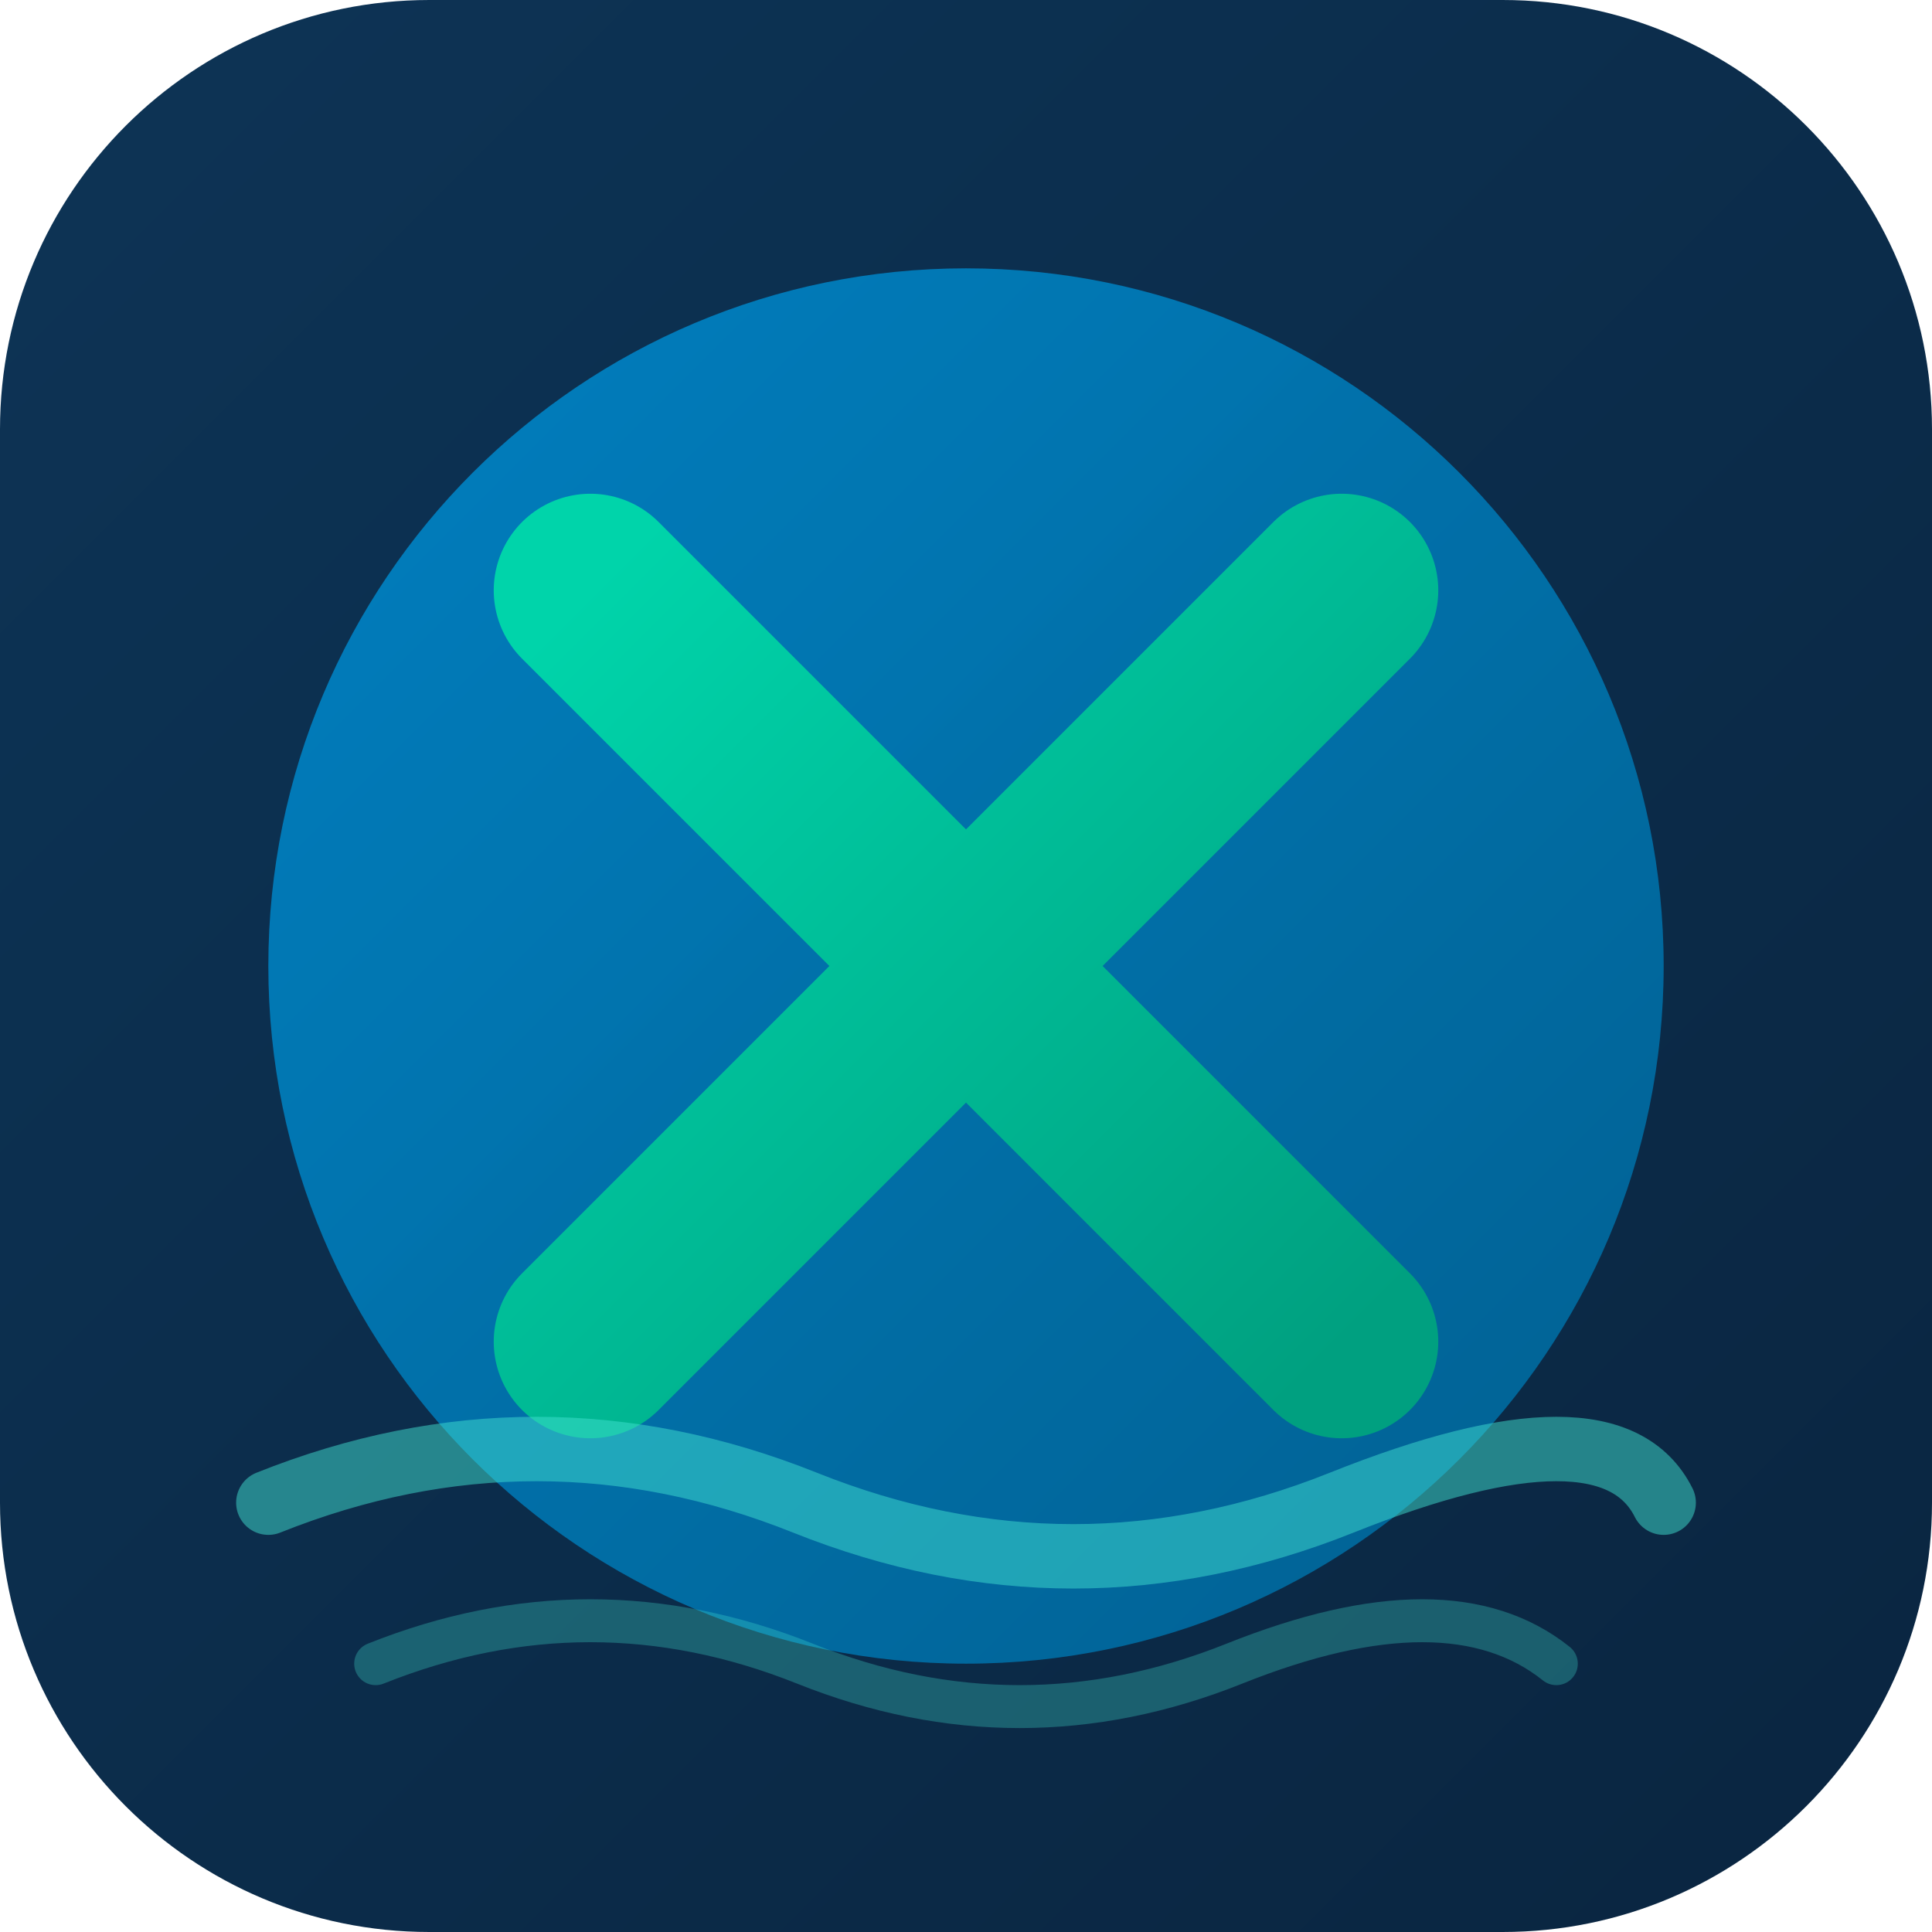
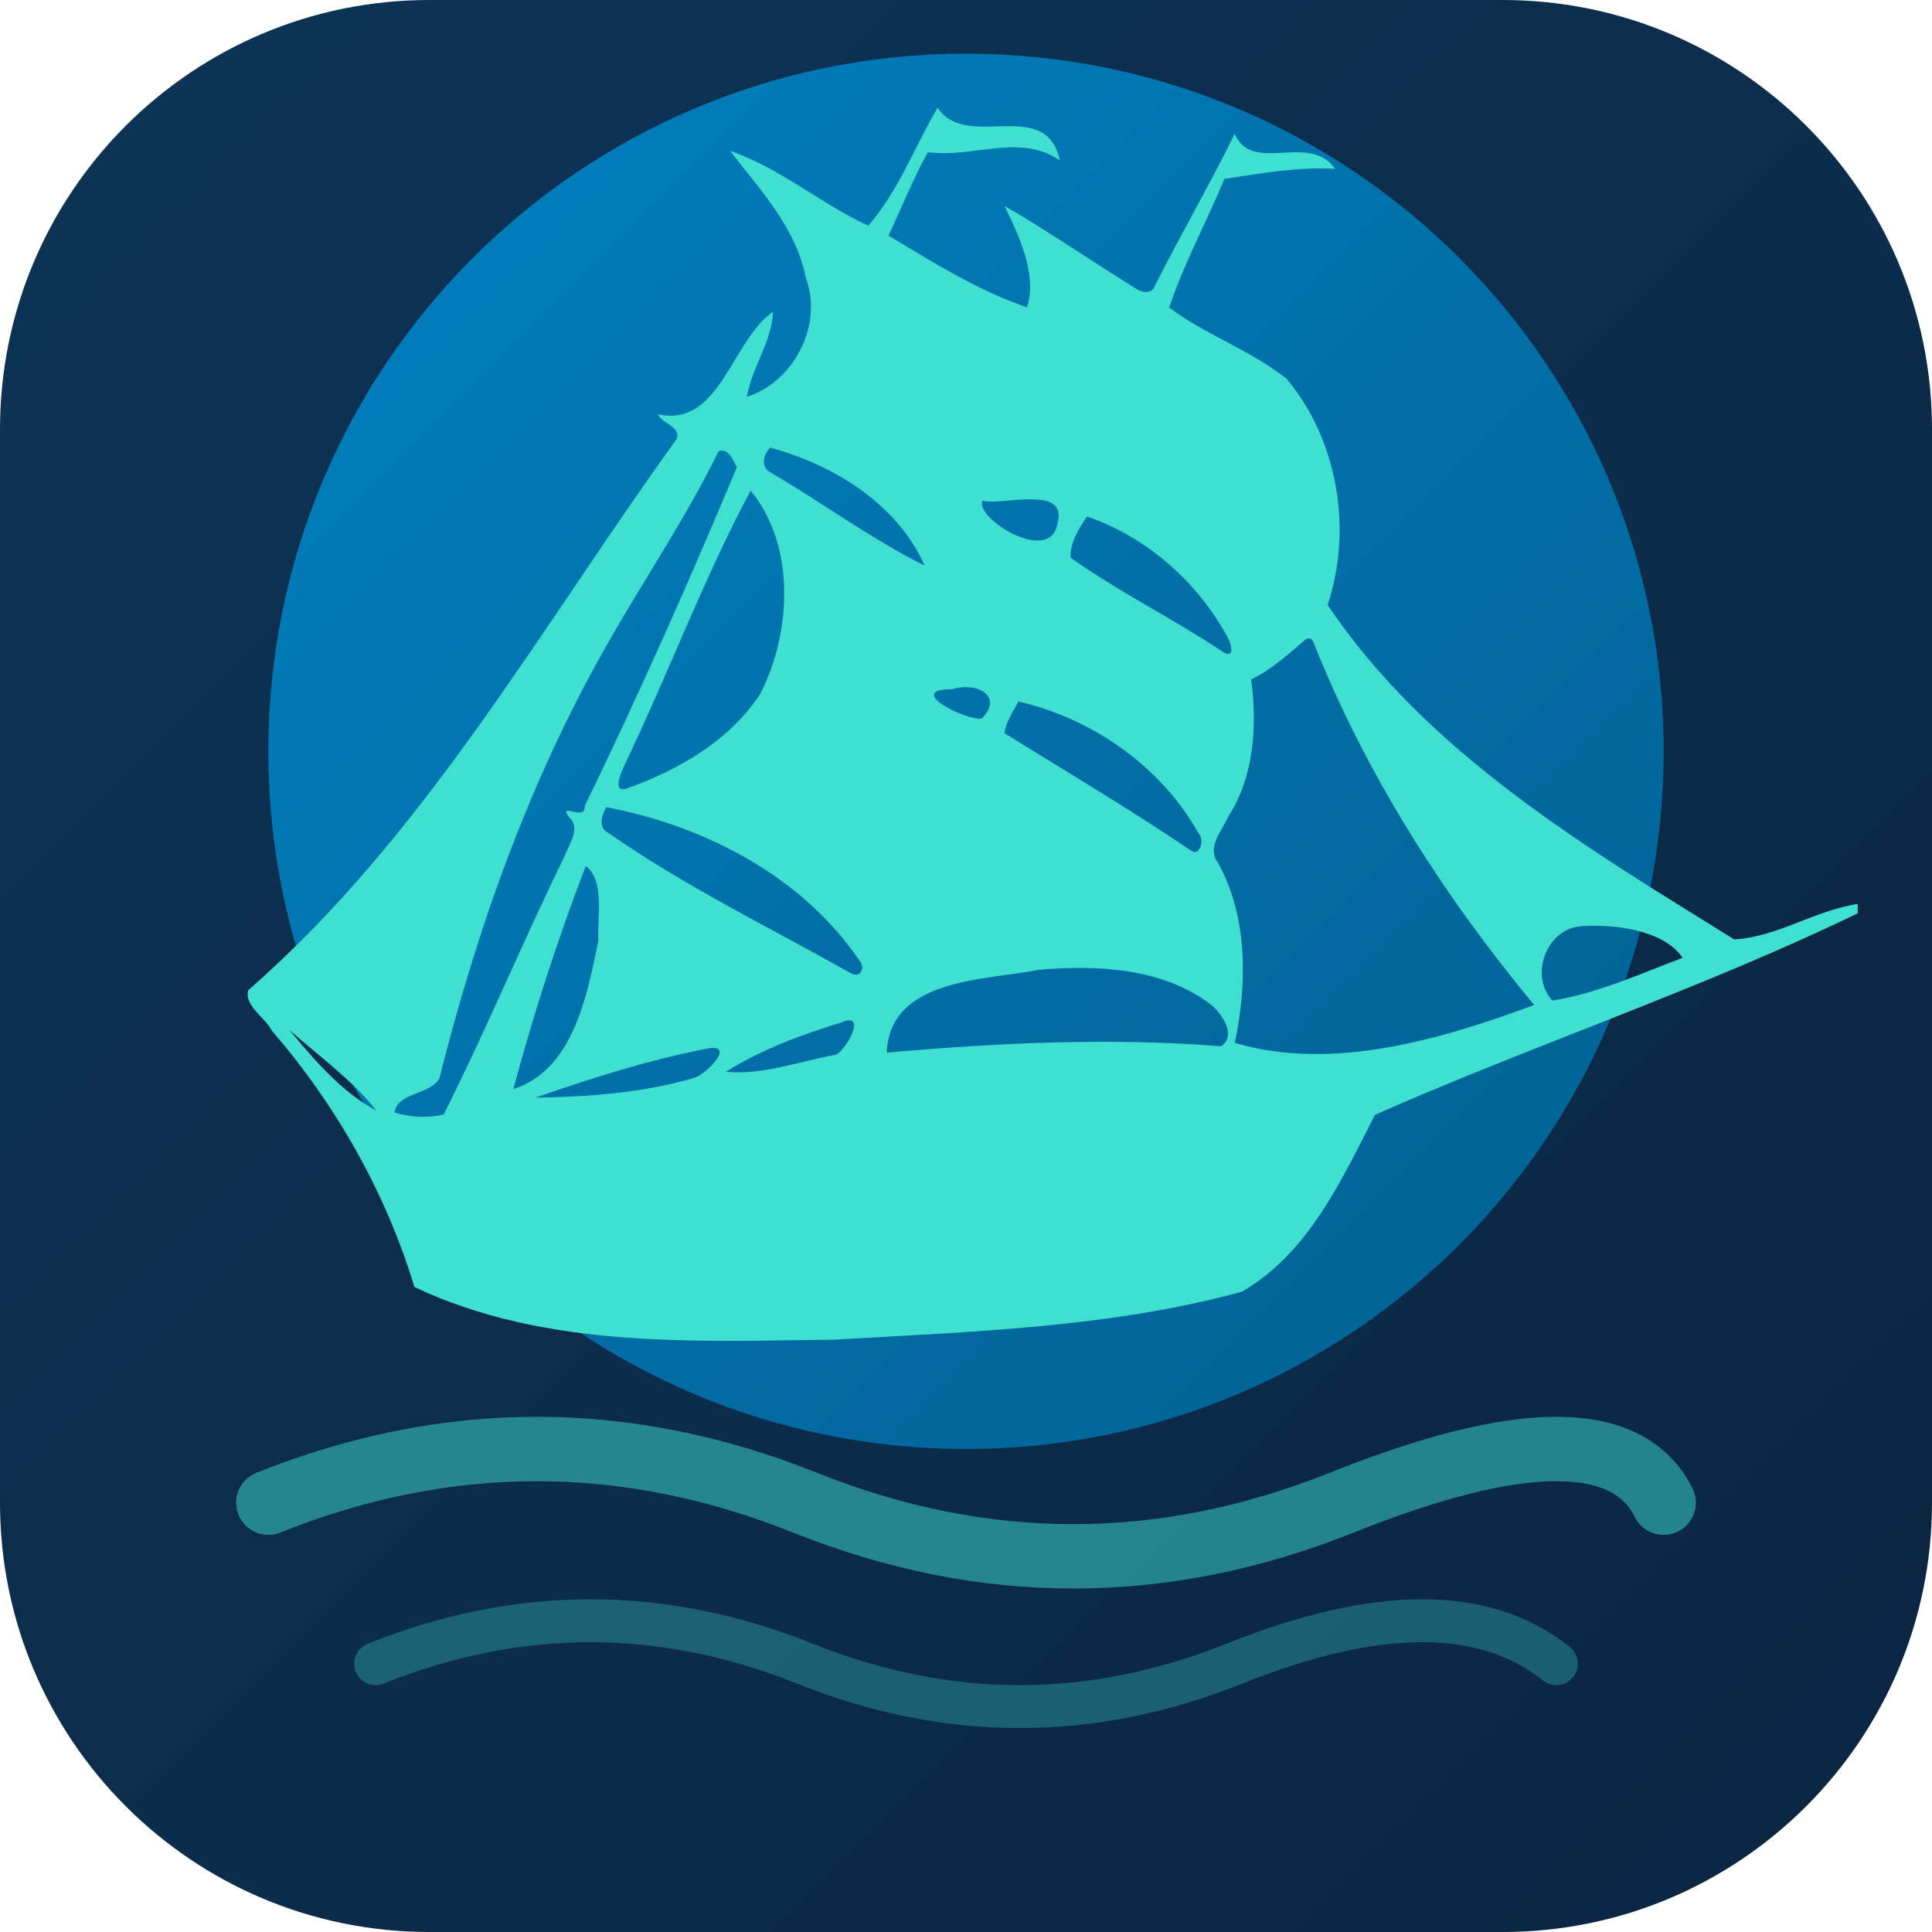
- <svg xmlns="http://www.w3.org/2000/svg" viewBox="0 0 180 180">
-   <defs>
-     <linearGradient id="ocean" x1="0%" y1="0%" x2="100%" y2="100%">
-       <stop offset="0%" style="stop-color:#0d3456" />
-       <stop offset="100%" style="stop-color:#0a2540" />
-     </linearGradient>
-     <linearGradient id="blue" x1="0%" y1="0%" x2="100%" y2="100%">
-       <stop offset="0%" style="stop-color:#0088cc" />
-       <stop offset="100%" style="stop-color:#006699" />
-     </linearGradient>
-     <linearGradient id="teal" x1="0%" y1="0%" x2="100%" y2="100%">
-       <stop offset="0%" style="stop-color:#00d4aa" />
-       <stop offset="100%" style="stop-color:#00a080" />
-     </linearGradient>
-   </defs>
-   <rect width="180" height="180" rx="40" fill="url(#ocean)" />
-   <circle cx="90" cy="90" r="65" fill="url(#blue)" opacity="0.9" />
-   <g stroke="url(#teal)" stroke-width="18" stroke-linecap="round">
-     <line x1="55" y1="55" x2="125" y2="125" />
-     <line x1="125" y1="55" x2="55" y2="125" />
-   </g>
-   <path d="M25 140 Q50 130 75 140 T125 140 T155 140" fill="none" stroke="#40e0d0" stroke-width="6" stroke-linecap="round" opacity="0.5" />
-   <path d="M35 155 Q55 147 75 155 T115 155 T145 155" fill="none" stroke="#40e0d0" stroke-width="4" stroke-linecap="round" opacity="0.3" />
+ <svg xmlns="http://www.w3.org/2000/svg" width="180" height="180" viewBox="0 0 180 180">
+   <linearGradient id="linearGradient1" x1="0" y1="0" x2="180" y2="180" gradientUnits="userSpaceOnUse">
+     <stop offset="1e-05" stop-color="#0d3456" stop-opacity="1" />
+     <stop offset="1" stop-color="#0a2540" stop-opacity="1" />
+   </linearGradient>
+   <path id="Path" fill="url(#linearGradient1)" stroke="none" d="M 40 0 L 140 0 C 162.091 0 180 17.909 180 40 L 180 140 C 180 162.091 162.091 180 140 180 L 40 180 C 17.909 180 0 162.091 0 140 L 0 40 C -0 17.909 17.909 0 40 0 Z" />
+   <linearGradient id="linearGradient2" x1="25" y1="5" x2="155" y2="135" gradientUnits="userSpaceOnUse">
+     <stop offset="1e-05" stop-color="#0088cc" stop-opacity="1" />
+     <stop offset="1" stop-color="#006699" stop-opacity="1" />
+   </linearGradient>
+   <path id="path1" fill="url(#linearGradient2)" stroke="none" opacity="0.9" d="M 155 70 C 155 105.899 125.899 135 90 135 C 54.101 135 25 105.899 25 70 C 25 34.101 54.101 5 90 5 C 125.899 5 155 34.101 155 70 Z" />
+   <path id="ShipSilhouette" fill="#40e0d0" stroke="none" d="M 87.349 10.04 C 90.076 14.137 97.425 8.901 98.742 14.944 C 94.953 12.359 90.662 14.779 86.455 14.167 C 85.055 16.664 84.002 19.367 82.776 21.955 C 86.891 24.415 91.185 27.115 95.684 28.629 C 96.657 25.625 94.977 22.041 93.592 19.188 C 97.784 21.608 101.758 24.385 105.885 26.918 C 106.444 27.308 107.369 27.382 107.611 26.596 C 110.016 21.845 112.691 17.232 115.04 12.454 C 116.625 16.293 121.968 12.273 124.4 15.734 C 120.933 15.512 117.491 16.167 114.076 16.661 C 112.423 20.659 110.286 24.569 108.929 28.659 C 112.334 31.202 116.517 32.621 119.864 35.287 C 124.658 40.989 126.034 49.333 123.688 56.363 C 133.014 70.194 147.697 78.91 161.574 87.521 C 165.551 87.312 169.117 84.806 173.075 84.223 L 173.075 85.095 C 158.445 92.167 142.934 97.326 128.107 103.862 C 124.959 109.985 121.91 116.75 115.697 120.35 C 103.361 123.706 90.481 124.062 77.795 124.812 C 64.704 124.968 50.758 125.675 38.612 119.907 C 35.953 111.14 31.34 102.983 25.337 96.04 C 24.735 94.817 22.714 93.7 23.132 92.253 C 39.617 77.85 50.368 58.448 63.036 40.913 C 63.472 39.703 61.697 39.521 61.298 38.594 C 67.053 39.878 68.122 31.779 72.028 29.034 C 71.893 31.89 70.044 34.23 69.589 36.966 C 73.932 35.603 76.729 30.284 75.077 25.886 C 74.177 21.218 70.815 17.684 68.02 14.057 C 72.682 15.651 76.453 18.986 80.894 21.025 C 83.704 17.816 85.208 13.688 87.349 10.04 M 71.754 41.702 C 71.11 42.353 70.827 43.551 71.822 44.03 C 76.619 46.852 81.192 50.218 86.148 52.699 C 83.612 46.956 77.663 43.299 71.754 41.702 M 66.939 42.049 C 63.884 48.326 59.904 54.109 56.482 60.189 C 49.321 72.759 44.447 86.501 40.931 100.49 C 40.074 102.013 36.976 101.77 36.764 103.653 C 38.226 104.107 39.887 104.184 41.343 103.831 C 45.316 95.929 48.731 87.662 52.641 79.687 C 53.058 78.535 54.164 77.141 52.982 76.1 C 52.008 74.663 54.557 76.588 54.474 75.114 C 59.51 64.734 64.206 54.179 68.65 43.538 C 68.3 42.893 67.879 41.69 66.939 42.049 M 69.933 45.706 C 65.557 53.9 62.268 62.763 58.23 71.177 C 57.972 71.788 56.916 73.923 58.371 73.468 C 63.196 71.761 67.937 69.034 70.812 64.682 C 73.794 58.89 74.116 50.761 69.933 45.706 M 91.559 46.649 C 90.675 48.172 97.861 52.776 98.524 48.765 C 99.538 45.111 93.337 47.137 91.559 46.649 M 101.282 48.123 C 100.502 49.229 99.685 50.583 99.743 51.965 C 104.298 55.183 109.38 57.689 114.036 60.8 C 115.037 61.35 114.708 60.02 114.444 59.501 C 111.647 54.274 106.896 50.058 101.282 48.123 M 121.63 59.587 C 120.03 60.942 118.486 62.382 116.569 63.291 C 117.137 67.627 116.861 72.313 114.429 76.085 C 113.848 77.417 112.387 78.947 113.477 80.381 C 116.284 85.494 116.198 91.602 115.046 97.164 C 124.195 99.875 134.467 96.774 142.931 93.629 C 134.492 83.452 127.253 72.141 122.361 59.811 C 122.195 59.455 121.953 59.378 121.63 59.587 M 88.749 64.209 C 84.131 64.221 90.058 67.185 91.461 66.945 C 93.534 64.86 91.028 63.503 88.749 64.209 M 94.885 65.361 C 94.388 66.303 93.721 67.231 93.583 68.312 C 99.39 71.908 105.277 75.409 110.946 79.229 C 111.855 79.893 112.227 78.105 111.656 77.629 C 108.186 71.407 101.743 66.924 94.885 65.361 M 56.486 75.203 C 56.056 75.925 55.715 77.15 56.658 77.586 C 63.819 82.586 71.702 86.409 79.294 90.684 C 80.144 91.154 80.636 90.211 80.111 89.545 C 74.746 81.628 65.652 76.941 56.486 75.203 M 54.572 80.685 C 51.974 87.441 49.693 94.501 47.825 101.466 C 53.412 99.688 54.704 92.735 55.745 87.653 C 55.635 85.549 56.369 81.984 54.572 80.685 M 147.233 86.299 C 143.99 86.612 142.504 90.979 144.638 93.221 C 148.802 92.57 153.025 90.644 156.768 89.238 C 154.984 86.615 150.316 86.065 147.233 86.299 M 96.804 90.352 C 91.731 91.35 82.902 91.126 82.613 98.076 C 92.963 97.154 103.376 96.66 113.75 97.474 C 115.283 96.534 113.805 94.375 112.835 93.611 C 108.348 90.168 102.206 89.889 96.804 90.352 M 78.382 95.26 C 74.675 96.408 70.938 97.769 67.639 99.854 C 71.076 100.198 74.524 98.85 77.896 98.269 C 78.938 97.683 80.82 94.209 78.382 95.26 M 26.955 95.945 C 29.264 98.748 31.878 101.786 35.062 103.471 C 32.808 100.6 29.691 98.386 26.955 95.945 M 66.036 97.667 C 60.558 98.711 55.131 100.447 49.886 102.262 C 54.588 102.203 59.983 101.829 64.71 100.41 C 65.745 100.1 68.551 97.305 66.036 97.667 Z" />
+   <path id="path2" fill="none" stroke="#40e0d0" stroke-width="6" stroke-linecap="round" opacity="0.5" d="M 25 140 C 41.667 133.333 58.333 133.333 75 140 C 91.667 146.667 108.333 146.667 125 140 C 141.667 133.333 151.667 133.333 155 140" />
+   <path id="path3" fill="none" stroke="#40e0d0" stroke-width="4" stroke-linecap="round" opacity="0.3" d="M 35 155 C 48.333 149.667 61.667 149.667 75 155 C 88.333 160.333 101.667 160.333 115 155 C 128.333 149.667 138.333 149.667 145 155" />
</svg>
